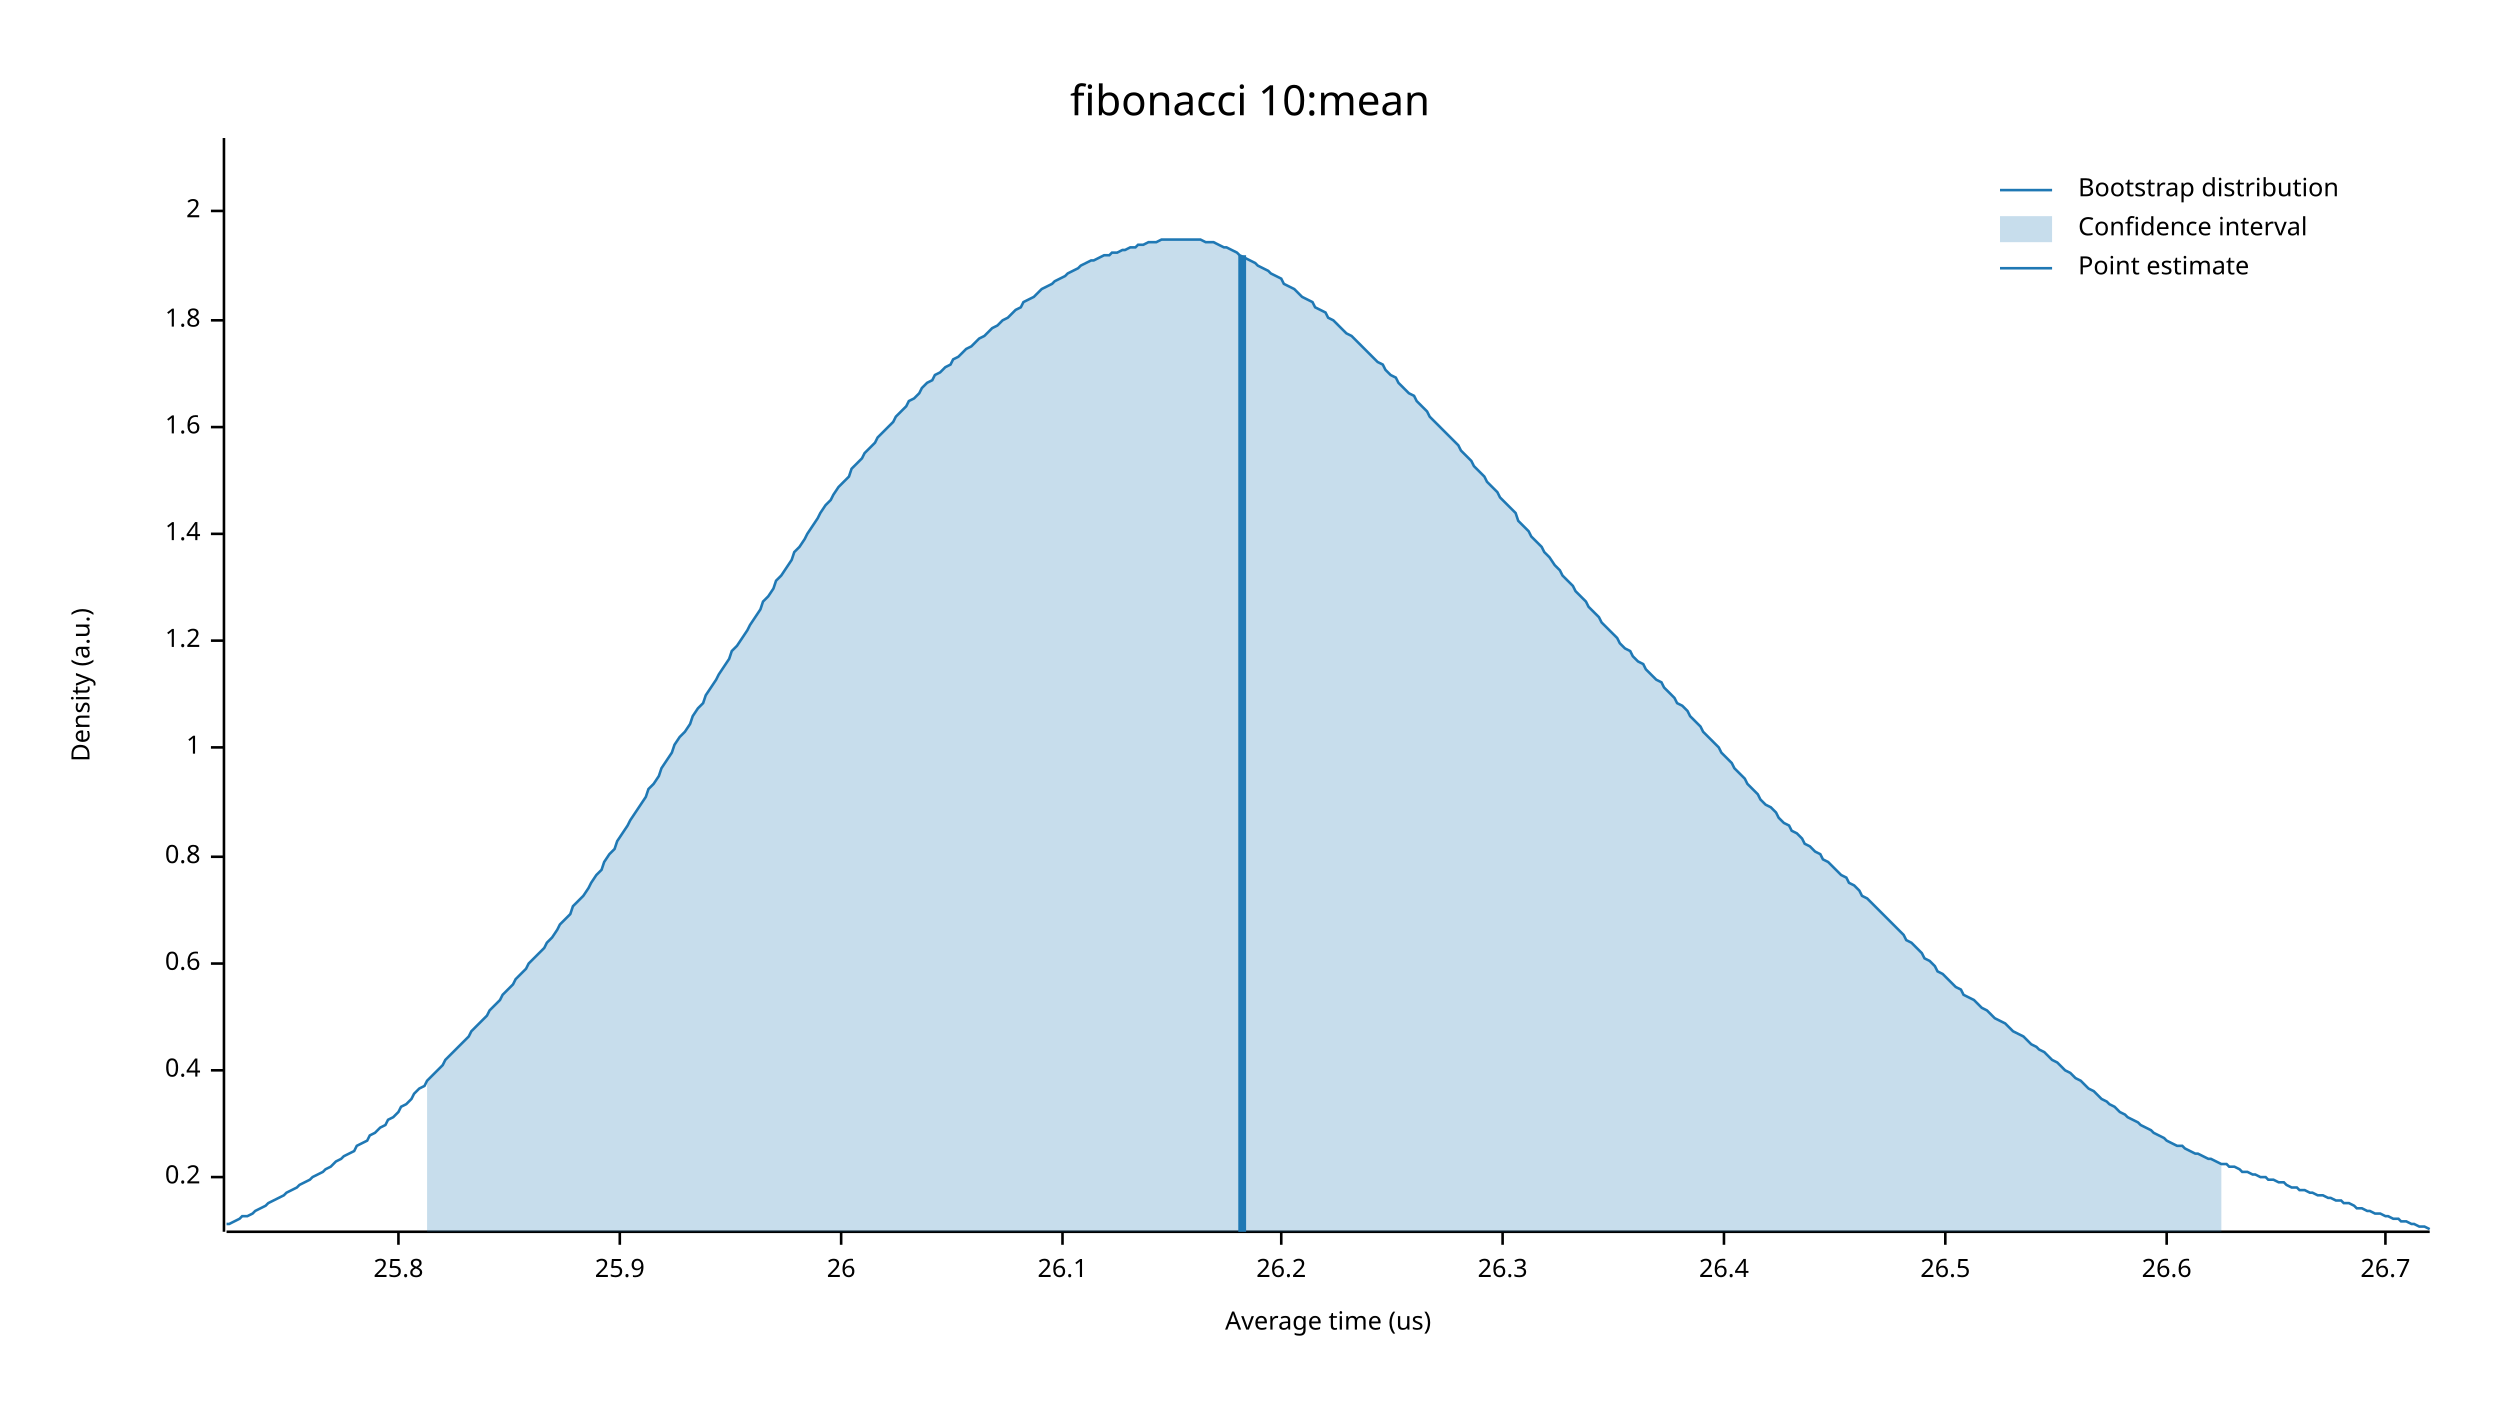
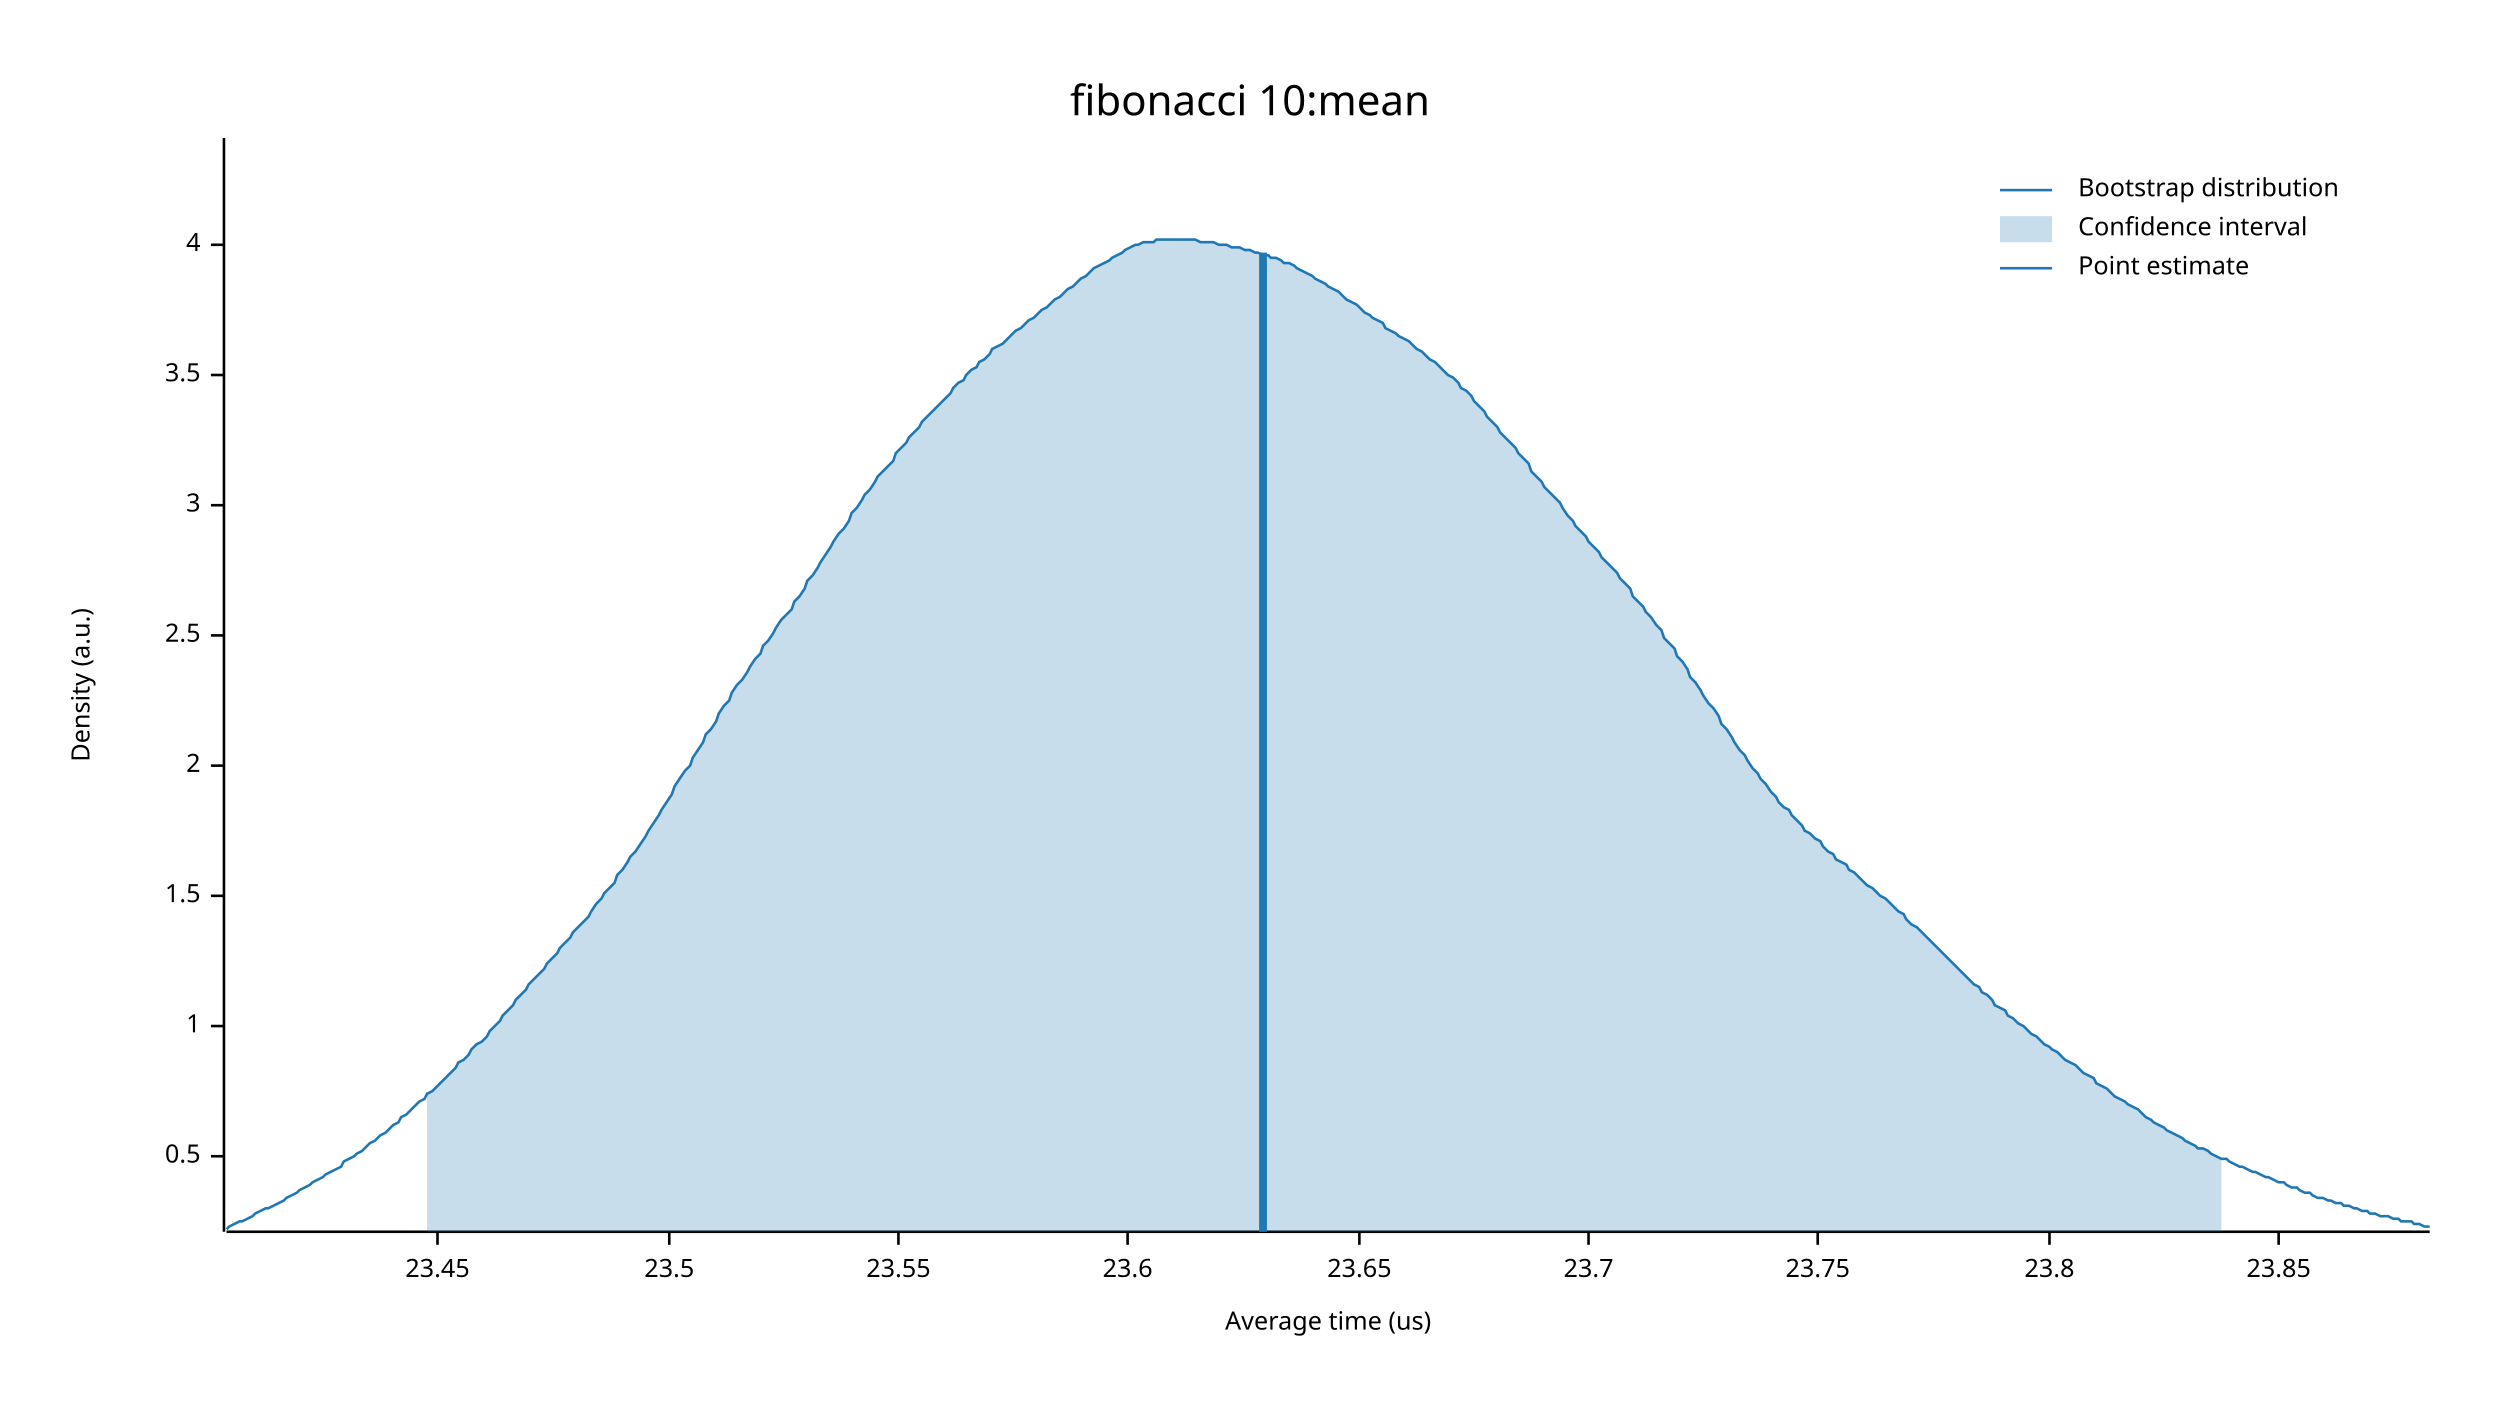
<svg xmlns="http://www.w3.org/2000/svg" width="960" height="540">
  <text x="480" y="32" dy="0.76em" text-anchor="middle" font-family="sans-serif" font-size="16.129" opacity="1" fill="#000000">
fibonacci 10:mean
</text>
  <text x="27" y="263" dy="0.76em" text-anchor="middle" font-family="sans-serif" font-size="9.677" opacity="1" fill="#000000" transform="rotate(270, 27, 263)">
Density (a.u.)
</text>
  <text x="510" y="513" dy="-0.5ex" text-anchor="middle" font-family="sans-serif" font-size="9.677" opacity="1" fill="#000000">
Average time (us)
</text>
  <polyline fill="none" opacity="1" stroke="#000000" stroke-width="1" points="86,53 86,473 " />
-   <text x="77" y="452" dy="0.5ex" text-anchor="end" font-family="sans-serif" font-size="9.677" opacity="1" fill="#000000">
- 0.2
+   <text x="77" y="444" dy="0.5ex" text-anchor="end" font-family="sans-serif" font-size="9.677" opacity="1" fill="#000000">
+ 0.5
</text>
-   <polyline fill="none" opacity="1" stroke="#000000" stroke-width="1" points="81,452 86,452 " />
-   <text x="77" y="411" dy="0.5ex" text-anchor="end" font-family="sans-serif" font-size="9.677" opacity="1" fill="#000000">
- 0.4
- </text>
-   <polyline fill="none" opacity="1" stroke="#000000" stroke-width="1" points="81,411 86,411 " />
-   <text x="77" y="370" dy="0.5ex" text-anchor="end" font-family="sans-serif" font-size="9.677" opacity="1" fill="#000000">
- 0.6
- </text>
-   <polyline fill="none" opacity="1" stroke="#000000" stroke-width="1" points="81,370 86,370 " />
-   <text x="77" y="329" dy="0.5ex" text-anchor="end" font-family="sans-serif" font-size="9.677" opacity="1" fill="#000000">
- 0.8
- </text>
-   <polyline fill="none" opacity="1" stroke="#000000" stroke-width="1" points="81,329 86,329 " />
-   <text x="77" y="287" dy="0.5ex" text-anchor="end" font-family="sans-serif" font-size="9.677" opacity="1" fill="#000000">
+   <polyline fill="none" opacity="1" stroke="#000000" stroke-width="1" points="81,444 86,444 " />
+   <text x="77" y="394" dy="0.5ex" text-anchor="end" font-family="sans-serif" font-size="9.677" opacity="1" fill="#000000">
1
</text>
-   <polyline fill="none" opacity="1" stroke="#000000" stroke-width="1" points="81,287 86,287 " />
-   <text x="77" y="246" dy="0.5ex" text-anchor="end" font-family="sans-serif" font-size="9.677" opacity="1" fill="#000000">
- 1.2
+   <polyline fill="none" opacity="1" stroke="#000000" stroke-width="1" points="81,394 86,394 " />
+   <text x="77" y="344" dy="0.5ex" text-anchor="end" font-family="sans-serif" font-size="9.677" opacity="1" fill="#000000">
+ 1.5
</text>
-   <polyline fill="none" opacity="1" stroke="#000000" stroke-width="1" points="81,246 86,246 " />
-   <text x="77" y="205" dy="0.5ex" text-anchor="end" font-family="sans-serif" font-size="9.677" opacity="1" fill="#000000">
- 1.4
- </text>
-   <polyline fill="none" opacity="1" stroke="#000000" stroke-width="1" points="81,205 86,205 " />
-   <text x="77" y="164" dy="0.5ex" text-anchor="end" font-family="sans-serif" font-size="9.677" opacity="1" fill="#000000">
- 1.6
- </text>
-   <polyline fill="none" opacity="1" stroke="#000000" stroke-width="1" points="81,164 86,164 " />
-   <text x="77" y="123" dy="0.5ex" text-anchor="end" font-family="sans-serif" font-size="9.677" opacity="1" fill="#000000">
- 1.8
- </text>
-   <polyline fill="none" opacity="1" stroke="#000000" stroke-width="1" points="81,123 86,123 " />
-   <text x="77" y="81" dy="0.5ex" text-anchor="end" font-family="sans-serif" font-size="9.677" opacity="1" fill="#000000">
+   <polyline fill="none" opacity="1" stroke="#000000" stroke-width="1" points="81,344 86,344 " />
+   <text x="77" y="294" dy="0.5ex" text-anchor="end" font-family="sans-serif" font-size="9.677" opacity="1" fill="#000000">
2
</text>
-   <polyline fill="none" opacity="1" stroke="#000000" stroke-width="1" points="81,81 86,81 " />
+   <polyline fill="none" opacity="1" stroke="#000000" stroke-width="1" points="81,294 86,294 " />
+   <text x="77" y="244" dy="0.5ex" text-anchor="end" font-family="sans-serif" font-size="9.677" opacity="1" fill="#000000">
+ 2.5
+ </text>
+   <polyline fill="none" opacity="1" stroke="#000000" stroke-width="1" points="81,244 86,244 " />
+   <text x="77" y="194" dy="0.5ex" text-anchor="end" font-family="sans-serif" font-size="9.677" opacity="1" fill="#000000">
+ 3
+ </text>
+   <polyline fill="none" opacity="1" stroke="#000000" stroke-width="1" points="81,194 86,194 " />
+   <text x="77" y="144" dy="0.5ex" text-anchor="end" font-family="sans-serif" font-size="9.677" opacity="1" fill="#000000">
+ 3.5
+ </text>
+   <polyline fill="none" opacity="1" stroke="#000000" stroke-width="1" points="81,144 86,144 " />
+   <text x="77" y="94" dy="0.5ex" text-anchor="end" font-family="sans-serif" font-size="9.677" opacity="1" fill="#000000">
+ 4
+ </text>
+   <polyline fill="none" opacity="1" stroke="#000000" stroke-width="1" points="81,94 86,94 " />
  <polyline fill="none" opacity="1" stroke="#000000" stroke-width="1" points="87,473 933,473 " />
-   <text x="153" y="483" dy="0.76em" text-anchor="middle" font-family="sans-serif" font-size="9.677" opacity="1" fill="#000000">
- 25.8
+   <text x="168" y="483" dy="0.76em" text-anchor="middle" font-family="sans-serif" font-size="9.677" opacity="1" fill="#000000">
+ 23.45
</text>
-   <polyline fill="none" opacity="1" stroke="#000000" stroke-width="1" points="153,473 153,478 " />
-   <text x="238" y="483" dy="0.76em" text-anchor="middle" font-family="sans-serif" font-size="9.677" opacity="1" fill="#000000">
- 25.9
+   <polyline fill="none" opacity="1" stroke="#000000" stroke-width="1" points="168,473 168,478 " />
+   <text x="257" y="483" dy="0.76em" text-anchor="middle" font-family="sans-serif" font-size="9.677" opacity="1" fill="#000000">
+ 23.5
</text>
-   <polyline fill="none" opacity="1" stroke="#000000" stroke-width="1" points="238,473 238,478 " />
-   <text x="323" y="483" dy="0.76em" text-anchor="middle" font-family="sans-serif" font-size="9.677" opacity="1" fill="#000000">
- 26
+   <polyline fill="none" opacity="1" stroke="#000000" stroke-width="1" points="257,473 257,478 " />
+   <text x="345" y="483" dy="0.76em" text-anchor="middle" font-family="sans-serif" font-size="9.677" opacity="1" fill="#000000">
+ 23.55
</text>
-   <polyline fill="none" opacity="1" stroke="#000000" stroke-width="1" points="323,473 323,478 " />
-   <text x="408" y="483" dy="0.76em" text-anchor="middle" font-family="sans-serif" font-size="9.677" opacity="1" fill="#000000">
- 26.1
+   <polyline fill="none" opacity="1" stroke="#000000" stroke-width="1" points="345,473 345,478 " />
+   <text x="433" y="483" dy="0.76em" text-anchor="middle" font-family="sans-serif" font-size="9.677" opacity="1" fill="#000000">
+ 23.6
</text>
-   <polyline fill="none" opacity="1" stroke="#000000" stroke-width="1" points="408,473 408,478 " />
-   <text x="492" y="483" dy="0.76em" text-anchor="middle" font-family="sans-serif" font-size="9.677" opacity="1" fill="#000000">
- 26.2
+   <polyline fill="none" opacity="1" stroke="#000000" stroke-width="1" points="433,473 433,478 " />
+   <text x="522" y="483" dy="0.76em" text-anchor="middle" font-family="sans-serif" font-size="9.677" opacity="1" fill="#000000">
+ 23.65
</text>
-   <polyline fill="none" opacity="1" stroke="#000000" stroke-width="1" points="492,473 492,478 " />
-   <text x="577" y="483" dy="0.76em" text-anchor="middle" font-family="sans-serif" font-size="9.677" opacity="1" fill="#000000">
- 26.3
+   <polyline fill="none" opacity="1" stroke="#000000" stroke-width="1" points="522,473 522,478 " />
+   <text x="610" y="483" dy="0.76em" text-anchor="middle" font-family="sans-serif" font-size="9.677" opacity="1" fill="#000000">
+ 23.7
</text>
-   <polyline fill="none" opacity="1" stroke="#000000" stroke-width="1" points="577,473 577,478 " />
-   <text x="662" y="483" dy="0.76em" text-anchor="middle" font-family="sans-serif" font-size="9.677" opacity="1" fill="#000000">
- 26.4
+   <polyline fill="none" opacity="1" stroke="#000000" stroke-width="1" points="610,473 610,478 " />
+   <text x="698" y="483" dy="0.76em" text-anchor="middle" font-family="sans-serif" font-size="9.677" opacity="1" fill="#000000">
+ 23.75
</text>
-   <polyline fill="none" opacity="1" stroke="#000000" stroke-width="1" points="662,473 662,478 " />
-   <text x="747" y="483" dy="0.76em" text-anchor="middle" font-family="sans-serif" font-size="9.677" opacity="1" fill="#000000">
- 26.5
+   <polyline fill="none" opacity="1" stroke="#000000" stroke-width="1" points="698,473 698,478 " />
+   <text x="787" y="483" dy="0.76em" text-anchor="middle" font-family="sans-serif" font-size="9.677" opacity="1" fill="#000000">
+ 23.8
</text>
-   <polyline fill="none" opacity="1" stroke="#000000" stroke-width="1" points="747,473 747,478 " />
-   <text x="832" y="483" dy="0.76em" text-anchor="middle" font-family="sans-serif" font-size="9.677" opacity="1" fill="#000000">
- 26.6
+   <polyline fill="none" opacity="1" stroke="#000000" stroke-width="1" points="787,473 787,478 " />
+   <text x="875" y="483" dy="0.76em" text-anchor="middle" font-family="sans-serif" font-size="9.677" opacity="1" fill="#000000">
+ 23.85
</text>
-   <polyline fill="none" opacity="1" stroke="#000000" stroke-width="1" points="832,473 832,478 " />
-   <text x="916" y="483" dy="0.76em" text-anchor="middle" font-family="sans-serif" font-size="9.677" opacity="1" fill="#000000">
- 26.7
- </text>
-   <polyline fill="none" opacity="1" stroke="#000000" stroke-width="1" points="916,473 916,478 " />
-   <polyline fill="none" opacity="1" stroke="#1F78B4" stroke-width="1" points="87,470 88,470 90,469 92,468 93,467 95,467 97,466 98,465 100,464 102,463 103,462 105,461 107,460 109,459 110,458 112,457 114,456 115,455 117,454 119,453 120,452 122,451 124,450 125,449 127,448 129,446 131,445 132,444 134,443 136,442 137,440 139,439 141,438 142,436 144,435 146,433 148,432 149,430 151,429 153,427 154,425 156,424 158,422 159,420 161,418 163,417 164,415 166,413 168,411 170,409 171,407 173,405 175,403 176,402 178,400 180,398 181,396 183,394 185,392 187,390 188,388 190,386 192,384 193,382 195,380 197,378 198,376 200,374 202,372 203,370 205,368 207,366 209,364 210,362 212,360 214,357 215,355 217,353 219,351 220,348 222,346 224,344 226,341 227,339 229,336 231,334 232,331 234,328 236,326 237,323 239,320 241,317 242,315 244,312 246,309 248,306 249,303 251,301 253,298 254,295 256,292 258,289 259,286 261,283 263,281 265,278 266,275 268,272 270,270 271,267 273,264 275,261 276,259 278,256 280,253 281,250 283,248 285,245 287,242 288,240 290,237 292,234 293,231 295,229 297,226 298,223 300,221 302,218 304,215 305,212 307,210 309,207 310,205 312,202 314,199 315,197 317,194 319,192 320,190 322,187 324,185 326,183 327,180 329,178 331,176 332,174 334,172 336,170 337,168 339,166 341,164 343,162 344,160 346,158 348,156 349,154 351,153 353,151 354,149 356,147 358,146 359,144 361,143 363,141 365,140 366,138 368,137 370,135 371,134 373,133 375,131 376,130 378,129 380,127 381,126 383,125 385,123 387,122 388,121 390,119 392,118 393,116 395,115 397,114 398,113 400,111 402,110 404,109 405,108 407,107 409,106 410,105 412,104 414,103 415,102 417,101 419,100 420,100 422,99 424,98 426,98 427,97 429,97 431,96 432,96 434,95 436,95 437,94 439,94 441,93 443,93 444,93 446,92 448,92 449,92 451,92 453,92 454,92 456,92 458,92 459,92 461,92 463,93 465,93 466,93 468,94 470,95 471,95 473,96 475,97 476,98 478,99 480,100 482,101 483,102 485,103 487,104 488,105 490,106 492,107 493,109 495,110 497,111 498,112 500,114 502,115 504,116 505,118 507,119 509,120 510,122 512,123 514,125 515,126 517,128 519,129 521,131 522,132 524,134 526,136 527,137 529,139 531,140 532,142 534,144 536,145 537,147 539,149 541,151 543,152 544,154 546,156 548,158 549,160 551,162 553,164 554,165 556,167 558,169 560,171 561,173 563,175 565,177 566,179 568,181 570,183 571,185 573,187 575,189 576,191 578,193 580,195 582,197 583,200 585,202 587,204 588,206 590,208 592,210 593,212 595,214 597,217 599,219 600,221 602,223 604,225 605,227 607,229 609,231 610,233 612,235 614,237 615,239 617,241 619,243 621,245 622,247 624,249 626,250 627,252 629,254 631,255 632,257 634,259 636,261 638,262 639,264 641,266 643,268 644,270 646,271 648,273 649,275 651,277 653,279 654,281 656,283 658,285 660,287 661,289 663,291 665,293 666,295 668,297 670,299 671,301 673,303 675,305 676,307 678,309 680,310 682,312 683,314 685,316 687,317 688,319 690,320 692,322 693,324 695,325 697,327 699,328 700,330 702,331 704,333 705,334 707,336 709,337 710,339 712,340 714,342 715,344 717,345 719,347 721,349 722,350 724,352 726,354 727,355 729,357 731,359 732,361 734,362 736,364 738,366 739,368 741,369 743,371 744,373 746,374 748,376 749,377 751,379 753,380 754,382 756,383 758,384 760,386 761,387 763,388 765,390 766,391 768,392 770,393 771,394 773,396 775,397 777,398 778,399 780,401 782,402 783,403 785,404 787,406 788,407 790,408 792,410 793,411 795,412 797,414 799,415 800,416 802,418 804,419 805,420 807,422 809,423 810,424 812,425 814,427 816,428 817,429 819,430 821,431 822,432 824,433 826,434 827,435 829,436 831,437 832,438 834,439 836,440 838,440 839,441 841,442 843,443 844,443 846,444 848,445 849,445 851,446 853,447 855,447 856,448 858,448 860,449 861,450 863,450 865,451 866,451 868,452 870,452 871,453 873,453 875,454 877,454 878,455 880,456 882,456 883,457 885,457 887,458 888,458 890,459 892,459 894,460 895,460 897,461 899,461 900,462 902,462 904,463 905,464 907,464 909,465 910,465 912,466 914,466 916,467 917,467 919,468 921,468 922,469 924,469 926,470 927,470 929,471 931,471 933,472 " />
-   <polygon opacity="0.25" fill="#1F78B4" points="164,415 166,413 168,411 170,409 171,407 173,405 175,403 176,402 178,400 180,398 181,396 183,394 185,392 187,390 188,388 190,386 192,384 193,382 195,380 197,378 198,376 200,374 202,372 203,370 205,368 207,366 209,364 210,362 212,360 214,357 215,355 217,353 219,351 220,348 222,346 224,344 226,341 227,339 229,336 231,334 232,331 234,328 236,326 237,323 239,320 241,317 242,315 244,312 246,309 248,306 249,303 251,301 253,298 254,295 256,292 258,289 259,286 261,283 263,281 265,278 266,275 268,272 270,270 271,267 273,264 275,261 276,259 278,256 280,253 281,250 283,248 285,245 287,242 288,240 290,237 292,234 293,231 295,229 297,226 298,223 300,221 302,218 304,215 305,212 307,210 309,207 310,205 312,202 314,199 315,197 317,194 319,192 320,190 322,187 324,185 326,183 327,180 329,178 331,176 332,174 334,172 336,170 337,168 339,166 341,164 343,162 344,160 346,158 348,156 349,154 351,153 353,151 354,149 356,147 358,146 359,144 361,143 363,141 365,140 366,138 368,137 370,135 371,134 373,133 375,131 376,130 378,129 380,127 381,126 383,125 385,123 387,122 388,121 390,119 392,118 393,116 395,115 397,114 398,113 400,111 402,110 404,109 405,108 407,107 409,106 410,105 412,104 414,103 415,102 417,101 419,100 420,100 422,99 424,98 426,98 427,97 429,97 431,96 432,96 434,95 436,95 437,94 439,94 441,93 443,93 444,93 446,92 448,92 449,92 451,92 453,92 454,92 456,92 458,92 459,92 461,92 463,93 465,93 466,93 468,94 470,95 471,95 473,96 475,97 476,98 478,99 480,100 482,101 483,102 485,103 487,104 488,105 490,106 492,107 493,109 495,110 497,111 498,112 500,114 502,115 504,116 505,118 507,119 509,120 510,122 512,123 514,125 515,126 517,128 519,129 521,131 522,132 524,134 526,136 527,137 529,139 531,140 532,142 534,144 536,145 537,147 539,149 541,151 543,152 544,154 546,156 548,158 549,160 551,162 553,164 554,165 556,167 558,169 560,171 561,173 563,175 565,177 566,179 568,181 570,183 571,185 573,187 575,189 576,191 578,193 580,195 582,197 583,200 585,202 587,204 588,206 590,208 592,210 593,212 595,214 597,217 599,219 600,221 602,223 604,225 605,227 607,229 609,231 610,233 612,235 614,237 615,239 617,241 619,243 621,245 622,247 624,249 626,250 627,252 629,254 631,255 632,257 634,259 636,261 638,262 639,264 641,266 643,268 644,270 646,271 648,273 649,275 651,277 653,279 654,281 656,283 658,285 660,287 661,289 663,291 665,293 666,295 668,297 670,299 671,301 673,303 675,305 676,307 678,309 680,310 682,312 683,314 685,316 687,317 688,319 690,320 692,322 693,324 695,325 697,327 699,328 700,330 702,331 704,333 705,334 707,336 709,337 710,339 712,340 714,342 715,344 717,345 719,347 721,349 722,350 724,352 726,354 727,355 729,357 731,359 732,361 734,362 736,364 738,366 739,368 741,369 743,371 744,373 746,374 748,376 749,377 751,379 753,380 754,382 756,383 758,384 760,386 761,387 763,388 765,390 766,391 768,392 770,393 771,394 773,396 775,397 777,398 778,399 780,401 782,402 783,403 785,404 787,406 788,407 790,408 792,410 793,411 795,412 797,414 799,415 800,416 802,418 804,419 805,420 807,422 809,423 810,424 812,425 814,427 816,428 817,429 819,430 821,431 822,432 824,433 826,434 827,435 829,436 831,437 832,438 834,439 836,440 838,440 839,441 841,442 843,443 844,443 846,444 848,445 849,445 851,446 853,447 853,473 164,473 " />
-   <polyline fill="none" opacity="1" stroke="#1F78B4" stroke-width="3" points="477,473 477,98 " />
+   <polyline fill="none" opacity="1" stroke="#000000" stroke-width="1" points="875,473 875,478 " />
+   <polyline fill="none" opacity="1" stroke="#1F78B4" stroke-width="1" points="87,472 88,471 90,470 92,469 93,469 95,468 97,467 98,466 100,465 102,464 103,464 105,463 107,462 109,461 110,460 112,459 114,458 115,457 117,456 119,455 120,454 122,453 124,452 125,451 127,450 129,449 131,448 132,446 134,445 136,444 137,443 139,442 141,440 142,439 144,438 146,436 148,435 149,434 151,432 153,431 154,429 156,428 158,426 159,425 161,423 163,422 164,420 166,419 168,417 170,415 171,414 173,412 175,410 176,408 178,407 180,405 181,403 183,401 185,400 187,398 188,396 190,394 192,392 193,390 195,388 197,386 198,384 200,382 202,380 203,378 205,376 207,374 209,372 210,370 212,368 214,366 215,364 217,362 219,360 220,358 222,356 224,354 226,352 227,350 229,347 231,345 232,343 234,341 236,339 237,336 239,334 241,331 242,329 244,327 246,324 248,321 249,319 251,316 253,313 254,311 256,308 258,305 259,302 261,299 263,296 265,294 266,291 268,288 270,285 271,282 273,280 275,277 276,274 278,271 280,269 281,266 283,263 285,261 287,258 288,256 290,253 292,251 293,248 295,246 297,243 298,241 300,238 302,236 304,234 305,231 307,229 309,226 310,223 312,221 314,218 315,216 317,213 319,210 320,208 322,205 324,203 326,200 327,197 329,195 331,192 332,190 334,188 336,185 337,183 339,181 341,179 343,177 344,174 346,172 348,170 349,168 351,166 353,164 354,162 356,160 358,158 359,157 361,155 363,153 365,151 366,149 368,147 370,146 371,144 373,142 375,141 376,139 378,138 380,136 381,134 383,133 385,132 387,130 388,129 390,127 392,126 393,125 395,123 397,122 398,121 400,119 402,118 404,116 405,115 407,114 409,112 410,111 412,110 414,108 415,107 417,106 419,104 420,103 422,102 424,101 426,100 427,99 429,98 431,97 432,96 434,95 436,94 437,94 439,93 441,93 443,93 444,92 446,92 448,92 449,92 451,92 453,92 454,92 456,92 458,92 459,92 461,93 463,93 465,93 466,93 468,94 470,94 471,94 473,95 475,95 476,95 478,96 480,96 482,97 483,97 485,98 487,98 488,99 490,99 492,100 493,101 495,101 497,102 498,103 500,104 502,105 504,106 505,107 507,108 509,109 510,110 512,111 514,112 515,113 517,115 519,116 521,117 522,118 524,120 526,121 527,122 529,123 531,124 532,126 534,127 536,128 537,129 539,130 541,131 543,133 544,134 546,135 548,137 549,138 551,139 553,141 554,142 556,144 558,145 560,147 561,149 563,150 565,152 566,154 568,156 570,158 571,160 573,162 575,164 576,166 578,168 580,170 582,172 583,174 585,176 587,178 588,181 590,183 592,185 593,187 595,189 597,191 599,193 600,195 602,198 604,200 605,202 607,204 609,206 610,208 612,210 614,212 615,214 617,216 619,218 621,220 622,222 624,224 626,226 627,229 629,231 631,233 632,235 634,237 636,240 638,242 639,245 641,247 643,249 644,252 646,254 648,257 649,260 651,262 653,265 654,267 656,270 658,272 660,275 661,278 663,280 665,283 666,285 668,288 670,290 671,292 673,295 675,297 676,299 678,301 680,304 682,306 683,308 685,310 687,311 688,313 690,315 692,317 693,319 695,320 697,322 699,323 700,325 702,327 704,328 705,330 707,331 709,332 710,334 712,335 714,337 715,338 717,340 719,341 721,343 722,344 724,345 726,347 727,348 729,350 731,351 732,353 734,355 736,356 738,358 739,359 741,361 743,363 744,364 746,366 748,368 749,369 751,371 753,373 754,374 756,376 758,378 760,379 761,381 763,382 765,384 766,386 768,387 770,388 771,390 773,391 775,393 777,394 778,395 780,397 782,398 783,399 785,401 787,402 788,403 790,404 792,406 793,407 795,408 797,409 799,411 800,412 802,413 804,414 805,416 807,417 809,418 810,419 812,421 814,422 816,423 817,424 819,425 821,426 822,427 824,429 826,430 827,431 829,432 831,433 832,434 834,435 836,436 838,437 839,438 841,439 843,440 844,441 846,441 848,442 849,443 851,444 853,445 855,445 856,446 858,447 860,448 861,448 863,449 865,450 866,450 868,451 870,452 871,452 873,453 875,454 877,454 878,455 880,456 882,456 883,457 885,458 887,458 888,459 890,460 892,460 894,461 895,461 897,462 899,462 900,463 902,463 904,464 905,464 907,465 909,465 910,466 912,466 914,467 916,467 917,467 919,468 921,468 922,469 924,469 926,469 927,470 929,470 931,471 933,471 " />
+   <polygon opacity="0.25" fill="#1F78B4" points="164,420 166,419 168,417 170,415 171,414 173,412 175,410 176,408 178,407 180,405 181,403 183,401 185,400 187,398 188,396 190,394 192,392 193,390 195,388 197,386 198,384 200,382 202,380 203,378 205,376 207,374 209,372 210,370 212,368 214,366 215,364 217,362 219,360 220,358 222,356 224,354 226,352 227,350 229,347 231,345 232,343 234,341 236,339 237,336 239,334 241,331 242,329 244,327 246,324 248,321 249,319 251,316 253,313 254,311 256,308 258,305 259,302 261,299 263,296 265,294 266,291 268,288 270,285 271,282 273,280 275,277 276,274 278,271 280,269 281,266 283,263 285,261 287,258 288,256 290,253 292,251 293,248 295,246 297,243 298,241 300,238 302,236 304,234 305,231 307,229 309,226 310,223 312,221 314,218 315,216 317,213 319,210 320,208 322,205 324,203 326,200 327,197 329,195 331,192 332,190 334,188 336,185 337,183 339,181 341,179 343,177 344,174 346,172 348,170 349,168 351,166 353,164 354,162 356,160 358,158 359,157 361,155 363,153 365,151 366,149 368,147 370,146 371,144 373,142 375,141 376,139 378,138 380,136 381,134 383,133 385,132 387,130 388,129 390,127 392,126 393,125 395,123 397,122 398,121 400,119 402,118 404,116 405,115 407,114 409,112 410,111 412,110 414,108 415,107 417,106 419,104 420,103 422,102 424,101 426,100 427,99 429,98 431,97 432,96 434,95 436,94 437,94 439,93 441,93 443,93 444,92 446,92 448,92 449,92 451,92 453,92 454,92 456,92 458,92 459,92 461,93 463,93 465,93 466,93 468,94 470,94 471,94 473,95 475,95 476,95 478,96 480,96 482,97 483,97 485,98 487,98 488,99 490,99 492,100 493,101 495,101 497,102 498,103 500,104 502,105 504,106 505,107 507,108 509,109 510,110 512,111 514,112 515,113 517,115 519,116 521,117 522,118 524,120 526,121 527,122 529,123 531,124 532,126 534,127 536,128 537,129 539,130 541,131 543,133 544,134 546,135 548,137 549,138 551,139 553,141 554,142 556,144 558,145 560,147 561,149 563,150 565,152 566,154 568,156 570,158 571,160 573,162 575,164 576,166 578,168 580,170 582,172 583,174 585,176 587,178 588,181 590,183 592,185 593,187 595,189 597,191 599,193 600,195 602,198 604,200 605,202 607,204 609,206 610,208 612,210 614,212 615,214 617,216 619,218 621,220 622,222 624,224 626,226 627,229 629,231 631,233 632,235 634,237 636,240 638,242 639,245 641,247 643,249 644,252 646,254 648,257 649,260 651,262 653,265 654,267 656,270 658,272 660,275 661,278 663,280 665,283 666,285 668,288 670,290 671,292 673,295 675,297 676,299 678,301 680,304 682,306 683,308 685,310 687,311 688,313 690,315 692,317 693,319 695,320 697,322 699,323 700,325 702,327 704,328 705,330 707,331 709,332 710,334 712,335 714,337 715,338 717,340 719,341 721,343 722,344 724,345 726,347 727,348 729,350 731,351 732,353 734,355 736,356 738,358 739,359 741,361 743,363 744,364 746,366 748,368 749,369 751,371 753,373 754,374 756,376 758,378 760,379 761,381 763,382 765,384 766,386 768,387 770,388 771,390 773,391 775,393 777,394 778,395 780,397 782,398 783,399 785,401 787,402 788,403 790,404 792,406 793,407 795,408 797,409 799,411 800,412 802,413 804,414 805,416 807,417 809,418 810,419 812,421 814,422 816,423 817,424 819,425 821,426 822,427 824,429 826,430 827,431 829,432 831,433 832,434 834,435 836,436 838,437 839,438 841,439 843,440 844,441 846,441 848,442 849,443 851,444 853,445 853,473 164,473 " />
+   <polyline fill="none" opacity="1" stroke="#1F78B4" stroke-width="3" points="485,473 485,97 " />
  <text x="798" y="68" dy="0.76em" text-anchor="start" font-family="sans-serif" font-size="9.677" opacity="1" fill="#000000">
Bootstrap distribution
</text>
  <text x="798" y="83" dy="0.76em" text-anchor="start" font-family="sans-serif" font-size="9.677" opacity="1" fill="#000000">
Confidence interval
</text>
  <text x="798" y="98" dy="0.76em" text-anchor="start" font-family="sans-serif" font-size="9.677" opacity="1" fill="#000000">
Point estimate
</text>
  <polyline fill="none" opacity="1" stroke="#1F78B4" stroke-width="1" points="768,73 788,73 " />
  <rect x="768" y="83" width="20" height="10" opacity="0.25" fill="#1F78B4" stroke="none" />
  <polyline fill="none" opacity="1" stroke="#1F78B4" stroke-width="1" points="768,103 788,103 " />
</svg>
